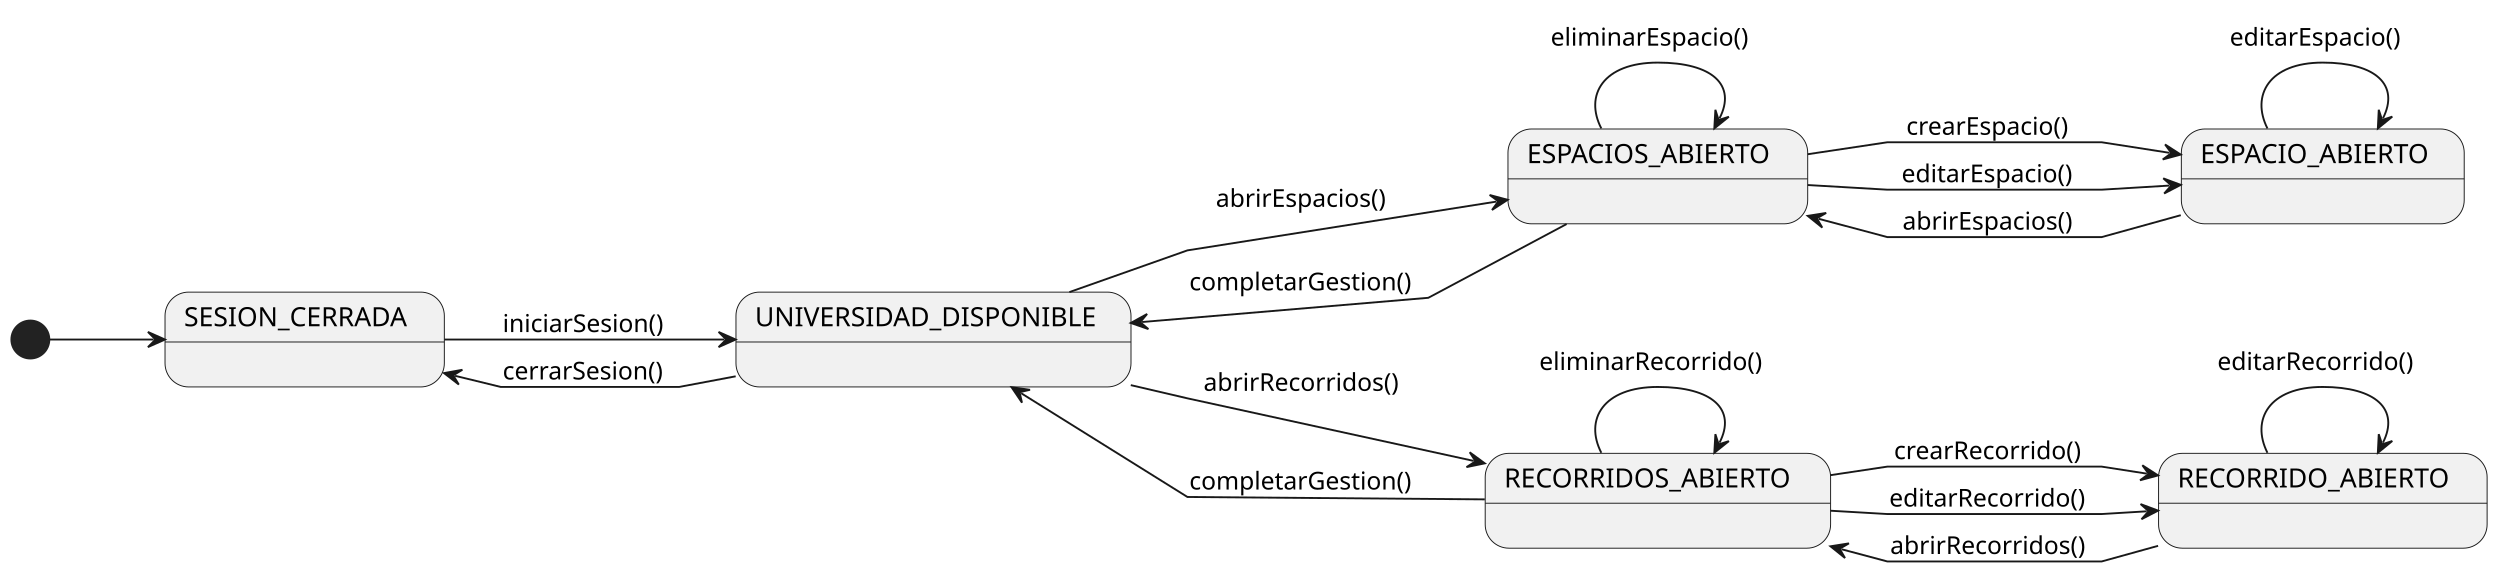
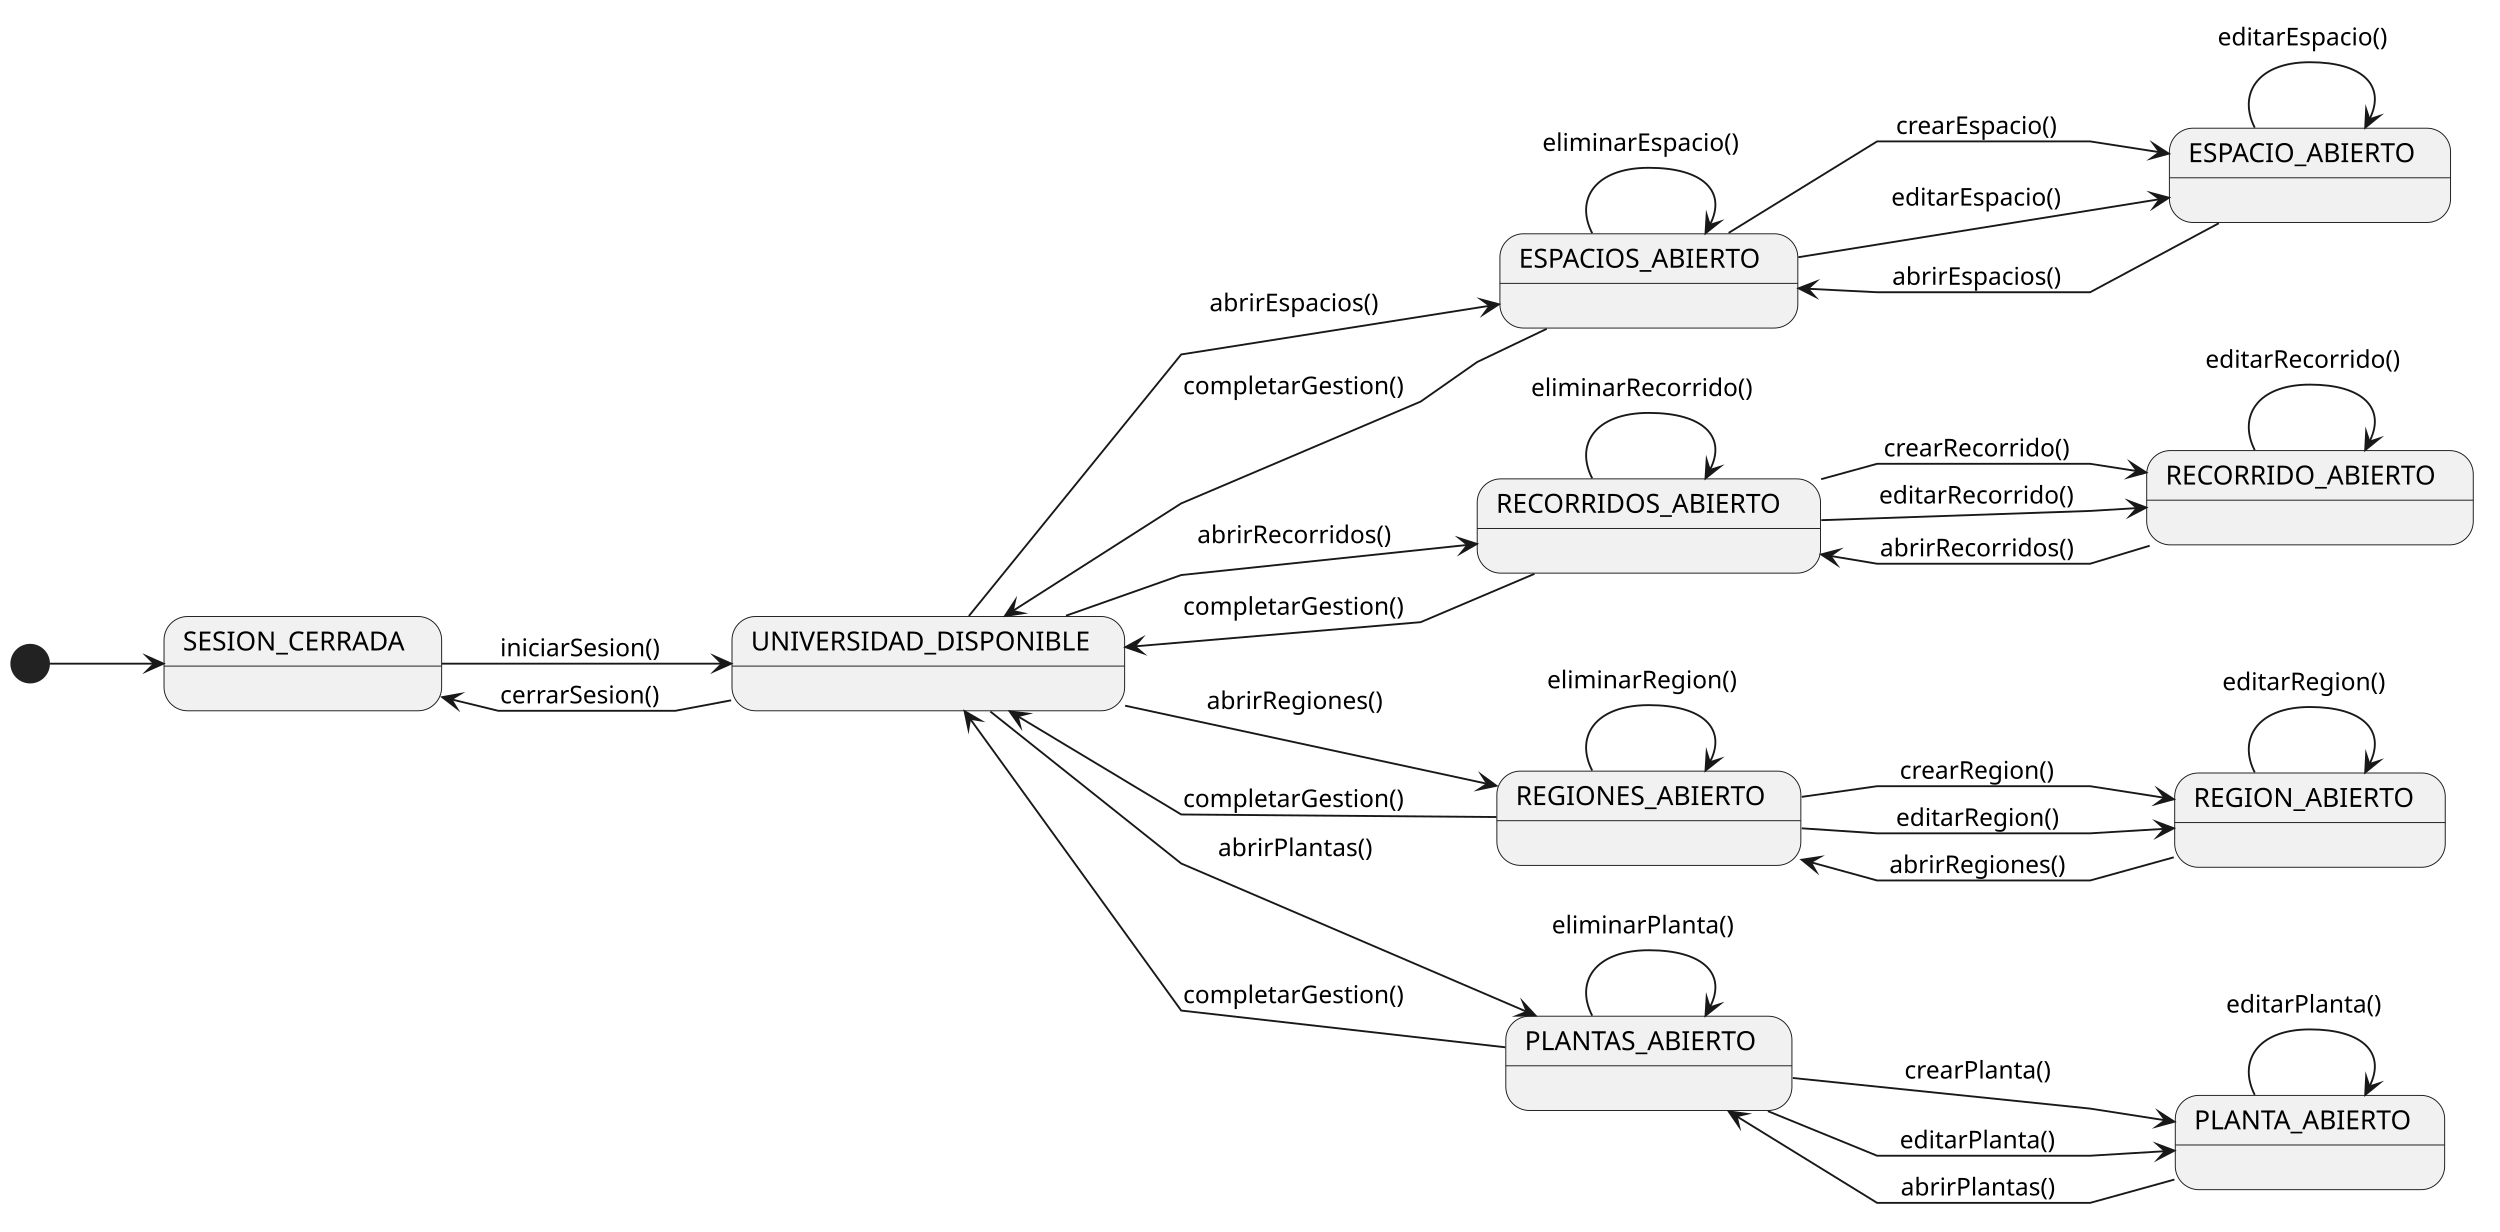
- <svg xmlns="http://www.w3.org/2000/svg" contentStyleType="text/css" data-diagram-type="STATE" height="303px" preserveAspectRatio="none" style="width:1318px;height:303px;background:#FFFFFF;" version="1.1" viewBox="0 0 1318 303" width="1318px" zoomAndPan="magnify">
+ <svg xmlns="http://www.w3.org/2000/svg" contentStyleType="text/css" data-diagram-type="STATE" height="653px" preserveAspectRatio="none" style="width:1326px;height:653px;background:#FFFFFF;" version="1.1" viewBox="0 0 1326 653" width="1326px" zoomAndPan="magnify">
  <defs />
  <g>
-     <g id="NoAuth">
-       <rect fill="#F1F1F1" height="50" rx="12.5" ry="12.5" style="stroke:#181818;stroke-width:0.5;" width="147.251" x="87" y="154" />
-       <line style="stroke:#181818;stroke-width:0.5;" x1="87" x2="234.251" y1="180.297" y2="180.297" />
-       <text fill="#000000" font-family="sans-serif" font-size="14" lengthAdjust="spacing" textLength="127.251" x="97" y="171.995">SESION_CERRADA</text>
-     </g>
-     <g id="Menu">
-       <rect fill="#F1F1F1" height="50" rx="12.5" ry="12.5" style="stroke:#181818;stroke-width:0.5;" width="208.262" x="388" y="154" />
-       <line style="stroke:#181818;stroke-width:0.5;" x1="388" x2="596.262" y1="180.297" y2="180.297" />
-       <text fill="#000000" font-family="sans-serif" font-size="14" lengthAdjust="spacing" textLength="188.262" x="398" y="171.995">UNIVERSIDAD_DISPONIBLE</text>
-     </g>
-     <g id="ListEspacios">
-       <rect fill="#F1F1F1" height="50" rx="12.5" ry="12.5" style="stroke:#181818;stroke-width:0.5;" width="158.018" x="795" y="68" />
-       <line style="stroke:#181818;stroke-width:0.5;" x1="795" x2="953.018" y1="94.297" y2="94.297" />
-       <text fill="#000000" font-family="sans-serif" font-size="14" lengthAdjust="spacing" textLength="138.018" x="805" y="85.995">ESPACIOS_ABIERTO</text>
-     </g>
-     <g id="EditEspacio">
-       <rect fill="#F1F1F1" height="50" rx="12.5" ry="12.5" style="stroke:#181818;stroke-width:0.5;" width="149.131" x="1150" y="68" />
-       <line style="stroke:#181818;stroke-width:0.5;" x1="1150" x2="1299.131" y1="94.297" y2="94.297" />
-       <text fill="#000000" font-family="sans-serif" font-size="14" lengthAdjust="spacing" textLength="129.131" x="1160" y="85.995">ESPACIO_ABIERTO</text>
-     </g>
-     <g id="ListRecorridos">
-       <rect fill="#F1F1F1" height="50" rx="12.5" ry="12.5" style="stroke:#181818;stroke-width:0.5;" width="182.094" x="783" y="239" />
-       <line style="stroke:#181818;stroke-width:0.5;" x1="783" x2="965.094" y1="265.297" y2="265.297" />
-       <text fill="#000000" font-family="sans-serif" font-size="14" lengthAdjust="spacing" textLength="162.094" x="793" y="256.995">RECORRIDOS_ABIERTO</text>
-     </g>
-     <g id="EditRecorrido">
-       <rect fill="#F1F1F1" height="50" rx="12.5" ry="12.5" style="stroke:#181818;stroke-width:0.5;" width="173.207" x="1138" y="239" />
-       <line style="stroke:#181818;stroke-width:0.5;" x1="1138" x2="1311.207" y1="265.297" y2="265.297" />
-       <text fill="#000000" font-family="sans-serif" font-size="14" lengthAdjust="spacing" textLength="153.207" x="1148" y="256.995">RECORRIDO_ABIERTO</text>
-     </g>
-     <ellipse cx="16" cy="179" fill="#222222" rx="10" ry="10" style="stroke:#222222;stroke-width:1;" />
-     <g class="link" data-entity-1=".start." data-entity-2="NoAuth" data-source-line="12" data-uid="lnk3" id="link_.start._NoAuth">
-       <path d="M26.35,179 C39.04,179 56.92,179 80.98,179" fill="none" id="*start*-to-NoAuth" style="stroke:#181818;stroke-width:1;" />
-       <polygon fill="#181818" points="86.98,179,77.98,175,81.98,179,77.98,183,86.98,179" style="stroke:#181818;stroke-width:1;" />
-     </g>
-     <g class="link" data-entity-1="NoAuth" data-entity-2="Menu" data-source-line="14" data-uid="lnk4" id="link_NoAuth_Menu">
-       <path d="M234.22,179 C279.32,179 331.98,179 381.84,179" fill="none" id="NoAuth-to-Menu" style="stroke:#181818;stroke-width:1;" />
-       <polygon fill="#181818" points="387.84,179,378.84,175,382.84,179,378.84,183,387.84,179" style="stroke:#181818;stroke-width:1;" />
-       <text fill="#000000" font-family="sans-serif" font-size="13" lengthAdjust="spacing" textLength="92.504" x="265" y="175.067">iniciarSesion()</text>
-     </g>
-     <g class="link" data-entity-1="Menu" data-entity-2="NoAuth" data-source-line="16" data-uid="lnk5" id="link_Menu_NoAuth">
-       <path d="M387.85,198.39 C370.51,201.65 358,204 358,204 C358,204 264,204 264,204 C264,204 256.739,202.233 239.909,198.123" fill="none" id="Menu-to-NoAuth" style="stroke:#181818;stroke-width:1;" />
-       <polygon fill="#181818" points="234.08,196.7,241.874,202.721,238.937,197.886,243.772,194.949,234.08,196.7" style="stroke:#181818;stroke-width:1;" />
-       <text fill="#000000" font-family="sans-serif" font-size="13" lengthAdjust="spacing" textLength="92.117" x="265" y="200.067">cerrarSesion()</text>
-     </g>
-     <g class="link" data-entity-1="Menu" data-entity-2="ListEspacios" data-source-line="17" data-uid="lnk6" id="link_Menu_ListEspacios">
-       <path d="M563.78,153.99 C595.55,142.76 626,132 626,132 C626,132 716.553,117.706 788.923,106.276" fill="none" id="Menu-to-ListEspacios" style="stroke:#181818;stroke-width:1;" />
-       <polygon fill="#181818" points="794.85,105.34,785.336,102.793,789.911,106.12,786.584,110.695,794.85,105.34" style="stroke:#181818;stroke-width:1;" />
-       <text fill="#000000" font-family="sans-serif" font-size="13" lengthAdjust="spacing" textLength="97.354" x="641" y="109.067">abrirEspacios()</text>
-     </g>
-     <g class="link" data-entity-1="ListEspacios" data-entity-2="Menu" data-source-line="36" data-uid="lnk18" id="link_ListEspacios_Menu">
-       <path d="M825.92,118.11 C792.3,136.04 753,157 753,157 C753,157 674.699,163.624 602.109,169.764" fill="none" id="ListEspacios-to-Menu" style="stroke:#181818;stroke-width:1;" />
-       <polygon fill="#181818" points="596.13,170.27,605.435,173.497,601.112,169.849,604.761,165.526,596.13,170.27" style="stroke:#181818;stroke-width:1;" />
-       <text fill="#000000" font-family="sans-serif" font-size="13" lengthAdjust="spacing" textLength="125.925" x="627" y="153.067">completarGestion()</text>
-     </g>
-     <g class="link" data-entity-1="Menu" data-entity-2="ListRecorridos" data-source-line="18" data-uid="lnk7" id="link_Menu_ListRecorridos">
-       <path d="M596.15,203.04 C613.49,207.09 626,210 626,210 C626,210 706.359,227.568 776.918,242.998" fill="none" id="Menu-to-ListRecorridos" style="stroke:#181818;stroke-width:1;" />
-       <polygon fill="#181818" points="782.78,244.28,774.842,238.45,777.895,243.212,773.133,246.265,782.78,244.28" style="stroke:#181818;stroke-width:1;" />
-       <text fill="#000000" font-family="sans-serif" font-size="13" lengthAdjust="spacing" textLength="110.075" x="634.5" y="206.067">abrirRecorridos()</text>
-     </g>
-     <g class="link" data-entity-1="ListRecorridos" data-entity-2="Menu" data-source-line="37" data-uid="lnk19" id="link_ListRecorridos_Menu">
-       <path d="M782.78,263.27 C712.22,262.7 626,262 626,262 C626,262 577.5,231.737 538.36,207.307" fill="none" id="ListRecorridos-to-Menu" style="stroke:#181818;stroke-width:1;" />
-       <polygon fill="#181818" points="533.27,204.13,538.787,212.289,537.512,206.778,543.023,205.502,533.27,204.13" style="stroke:#181818;stroke-width:1;" />
-       <text fill="#000000" font-family="sans-serif" font-size="13" lengthAdjust="spacing" textLength="125.925" x="627" y="258.067">completarGestion()</text>
-     </g>
-     <g class="link" data-entity-1="ListEspacios" data-entity-2="EditEspacio" data-source-line="21" data-uid="lnk8" id="link_ListEspacios_EditEspacio">
-       <path d="M953.03,81.3 C975.95,77.86 995,75 995,75 C995,75 1108,75 1108,75 C1108,75 1121.132,77.046 1143.772,80.576" fill="none" id="ListEspacios-to-EditEspacio" style="stroke:#181818;stroke-width:1;" />
-       <polygon fill="#181818" points="1149.7,81.5,1141.424,76.161,1144.76,80.73,1140.191,84.066,1149.7,81.5" style="stroke:#181818;stroke-width:1;" />
-       <text fill="#000000" font-family="sans-serif" font-size="13" lengthAdjust="spacing" textLength="93.863" x="1005" y="71.067">crearEspacio()</text>
-     </g>
-     <g class="link" data-entity-1="ListEspacios" data-entity-2="EditEspacio" data-source-line="22" data-uid="lnk9" id="link_ListEspacios_EditEspacio">
-       <path d="M953.03,97.55 C975.95,98.89 995,100 995,100 C995,100 1108,100 1108,100 C1108,100 1121.071,99.202 1143.711,97.832" fill="none" id="ListEspacios-to-EditEspacio-1" style="stroke:#181818;stroke-width:1;" />
-       <polygon fill="#181818" points="1149.7,97.47,1140.475,94.021,1144.709,97.772,1140.958,102.006,1149.7,97.47" style="stroke:#181818;stroke-width:1;" />
-       <text fill="#000000" font-family="sans-serif" font-size="13" lengthAdjust="spacing" textLength="98.332" x="1002.5" y="96.067">editarEspacio()</text>
-     </g>
-     <g class="link" data-entity-1="EditEspacio" data-entity-2="ListEspacios" data-source-line="26" data-uid="lnk12" id="link_EditEspacio_ListEspacios">
-       <path d="M1149.7,113.45 C1127.06,119.72 1108,125 1108,125 C1108,125 995,125 995,125 C995,125 981.747,121.466 958.827,115.356" fill="none" id="EditEspacio-to-ListEspacios" style="stroke:#181818;stroke-width:1;" />
-       <polygon fill="#181818" points="953.03,113.81,960.696,119.993,957.861,115.098,962.757,112.263,953.03,113.81" style="stroke:#181818;stroke-width:1;" />
-       <text fill="#000000" font-family="sans-serif" font-size="13" lengthAdjust="spacing" textLength="97.354" x="1003" y="121.067">abrirEspacios()</text>
-     </g>
-     <g class="link" data-entity-1="ListEspacios" data-entity-2="ListEspacios" data-source-line="23" data-uid="lnk10" id="link_ListEspacios_ListEspacios">
-       <path d="M844.22,67.72 C835.2,50.23 845.12,33 874,33 C902.88,33 915.55,44.897 906.53,62.387" fill="none" id="ListEspacios-to-ListEspacios" style="stroke:#181818;stroke-width:1;" />
-       <polygon fill="#181818" points="903.78,67.72,911.46,61.554,906.072,63.276,904.35,57.888,903.78,67.72" style="stroke:#181818;stroke-width:1;" />
-       <text fill="#000000" font-family="sans-serif" font-size="13" lengthAdjust="spacing" textLength="113.109" x="817.5" y="24.067">eliminarEspacio()</text>
-     </g>
-     <g class="link" data-entity-1="EditEspacio" data-entity-2="EditEspacio" data-source-line="25" data-uid="lnk11" id="link_EditEspacio_EditEspacio">
-       <path d="M1195.4,67.72 C1186.58,50.23 1196.28,33 1224.5,33 C1252.72,33 1265.122,44.873 1256.302,62.363" fill="none" id="EditEspacio-to-EditEspacio" style="stroke:#181818;stroke-width:1;" />
-       <polygon fill="#181818" points="1253.6,67.72,1261.224,61.485,1255.851,63.255,1254.081,57.883,1253.6,67.72" style="stroke:#181818;stroke-width:1;" />
-       <text fill="#000000" font-family="sans-serif" font-size="13" lengthAdjust="spacing" textLength="98.332" x="1175.5" y="24.067">editarEspacio()</text>
-     </g>
-     <g class="link" data-entity-1="ListRecorridos" data-entity-2="EditRecorrido" data-source-line="28" data-uid="lnk13" id="link_ListRecorridos_EditRecorrido">
-       <path d="M965.03,250.5 C982.23,247.91 995,246 995,246 C995,246 1108,246 1108,246 C1108,246 1114.802,247.053 1131.812,249.713" fill="none" id="ListRecorridos-to-EditRecorrido" style="stroke:#181818;stroke-width:1;" />
-       <polygon fill="#181818" points="1137.74,250.64,1129.466,245.298,1132.8,249.868,1128.23,253.202,1137.74,250.64" style="stroke:#181818;stroke-width:1;" />
-       <text fill="#000000" font-family="sans-serif" font-size="13" lengthAdjust="spacing" textLength="106.584" x="998.5" y="242.067">crearRecorrido()</text>
-     </g>
-     <g class="link" data-entity-1="ListRecorridos" data-entity-2="EditRecorrido" data-source-line="29" data-uid="lnk14" id="link_ListRecorridos_EditRecorrido">
-       <path d="M965.03,269.25 C982.23,270.26 995,271 995,271 C995,271 1108,271 1108,271 C1108,271 1114.741,270.593 1131.751,269.563" fill="none" id="ListRecorridos-to-EditRecorrido-1" style="stroke:#181818;stroke-width:1;" />
-       <polygon fill="#181818" points="1137.74,269.2,1128.515,265.751,1132.749,269.502,1128.998,273.737,1137.74,269.2" style="stroke:#181818;stroke-width:1;" />
-       <text fill="#000000" font-family="sans-serif" font-size="13" lengthAdjust="spacing" textLength="111.052" x="996" y="267.067">editarRecorrido()</text>
-     </g>
-     <g class="link" data-entity-1="EditRecorrido" data-entity-2="ListRecorridos" data-source-line="33" data-uid="lnk17" id="link_EditRecorrido_ListRecorridos">
-       <path d="M1137.74,287.76 C1120.73,292.47 1108,296 1108,296 C1108,296 995,296 995,296 C995,296 988.027,294.147 970.827,289.557" fill="none" id="EditRecorrido-to-ListRecorridos" style="stroke:#181818;stroke-width:1;" />
-       <polygon fill="#181818" points="965.03,288.01,972.694,294.195,969.861,289.299,974.757,286.466,965.03,288.01" style="stroke:#181818;stroke-width:1;" />
-       <text fill="#000000" font-family="sans-serif" font-size="13" lengthAdjust="spacing" textLength="110.075" x="996.5" y="292.067">abrirRecorridos()</text>
-     </g>
-     <g class="link" data-entity-1="ListRecorridos" data-entity-2="ListRecorridos" data-source-line="30" data-uid="lnk15" id="link_ListRecorridos_ListRecorridos">
-       <path d="M844.22,238.72 C835.2,221.23 845.12,204 874,204 C902.88,204 915.55,215.897 906.53,233.387" fill="none" id="ListRecorridos-to-ListRecorridos" style="stroke:#181818;stroke-width:1;" />
-       <polygon fill="#181818" points="903.78,238.72,911.46,232.554,906.072,234.276,904.35,228.888,903.78,238.72" style="stroke:#181818;stroke-width:1;" />
-       <text fill="#000000" font-family="sans-serif" font-size="13" lengthAdjust="spacing" textLength="125.83" x="811.5" y="195.067">eliminarRecorrido()</text>
-     </g>
-     <g class="link" data-entity-1="EditRecorrido" data-entity-2="EditRecorrido" data-source-line="32" data-uid="lnk16" id="link_EditRecorrido_EditRecorrido">
-       <path d="M1195.4,238.72 C1186.58,221.23 1196.28,204 1224.5,204 C1252.72,204 1265.122,215.873 1256.302,233.363" fill="none" id="EditRecorrido-to-EditRecorrido" style="stroke:#181818;stroke-width:1;" />
-       <polygon fill="#181818" points="1253.6,238.72,1261.224,232.485,1255.851,234.256,1254.081,228.883,1253.6,238.72" style="stroke:#181818;stroke-width:1;" />
-       <text fill="#000000" font-family="sans-serif" font-size="13" lengthAdjust="spacing" textLength="111.052" x="1169" y="195.067">editarRecorrido()</text>
+     <g class="entity" data-qualified-name="NoAuth" data-source-line="4" id="ent0001">
+       <rect fill="#F1F1F1" height="50" rx="12.5" ry="12.5" style="stroke:#181818;stroke-width:0.5;" width="147.251" x="87" y="327" />
+       <line style="stroke:#181818;stroke-width:0.5;" x1="87" x2="234.251" y1="353.297" y2="353.297" />
+       <text fill="#000000" font-family="sans-serif" font-size="14" lengthAdjust="spacing" textLength="127.251" x="97" y="344.995">SESION_CERRADA</text>
+     </g>
+     <g class="entity" data-qualified-name="Menu" data-source-line="5" id="ent0002">
+       <rect fill="#F1F1F1" height="50" rx="12.5" ry="12.5" style="stroke:#181818;stroke-width:0.5;" width="208.262" x="388.25" y="327" />
+       <line style="stroke:#181818;stroke-width:0.5;" x1="388.25" x2="596.512" y1="353.297" y2="353.297" />
+       <text fill="#000000" font-family="sans-serif" font-size="14" lengthAdjust="spacing" textLength="188.262" x="398.25" y="344.995">UNIVERSIDAD_DISPONIBLE</text>
+     </g>
+     <g class="entity" data-qualified-name="ListEspacios" data-source-line="7" id="ent0003">
+       <rect fill="#F1F1F1" height="50" rx="12.5" ry="12.5" style="stroke:#181818;stroke-width:0.5;" width="158.018" x="795.55" y="124" />
+       <line style="stroke:#181818;stroke-width:0.5;" x1="795.55" x2="953.568" y1="150.297" y2="150.297" />
+       <text fill="#000000" font-family="sans-serif" font-size="14" lengthAdjust="spacing" textLength="138.018" x="805.55" y="141.995">ESPACIOS_ABIERTO</text>
+     </g>
+     <g class="entity" data-qualified-name="EditEspacio" data-source-line="8" id="ent0004">
+       <rect fill="#F1F1F1" height="50" rx="12.5" ry="12.5" style="stroke:#181818;stroke-width:0.5;" width="149.131" x="1150.64" y="68" />
+       <line style="stroke:#181818;stroke-width:0.5;" x1="1150.64" x2="1299.771" y1="94.297" y2="94.297" />
+       <text fill="#000000" font-family="sans-serif" font-size="14" lengthAdjust="spacing" textLength="129.131" x="1160.64" y="85.995">ESPACIO_ABIERTO</text>
+     </g>
+     <g class="entity" data-qualified-name="ListRecorridos" data-source-line="9" id="ent0005">
+       <rect fill="#F1F1F1" height="50" rx="12.5" ry="12.5" style="stroke:#181818;stroke-width:0.5;" width="182.094" x="783.51" y="254" />
+       <line style="stroke:#181818;stroke-width:0.5;" x1="783.51" x2="965.604" y1="280.297" y2="280.297" />
+       <text fill="#000000" font-family="sans-serif" font-size="14" lengthAdjust="spacing" textLength="162.094" x="793.51" y="271.995">RECORRIDOS_ABIERTO</text>
+     </g>
+     <g class="entity" data-qualified-name="EditRecorrido" data-source-line="10" id="ent0006">
+       <rect fill="#F1F1F1" height="50" rx="12.5" ry="12.5" style="stroke:#181818;stroke-width:0.5;" width="173.207" x="1138.61" y="239" />
+       <line style="stroke:#181818;stroke-width:0.5;" x1="1138.61" x2="1311.817" y1="265.297" y2="265.297" />
+       <text fill="#000000" font-family="sans-serif" font-size="14" lengthAdjust="spacing" textLength="153.207" x="1148.61" y="256.995">RECORRIDO_ABIERTO</text>
+     </g>
+     <g class="entity" data-qualified-name="ListRegiones" data-source-line="11" id="ent0007">
+       <rect fill="#F1F1F1" height="50" rx="12.5" ry="12.5" style="stroke:#181818;stroke-width:0.5;" width="161.231" x="793.94" y="409" />
+       <line style="stroke:#181818;stroke-width:0.5;" x1="793.94" x2="955.17" y1="435.297" y2="435.297" />
+       <text fill="#000000" font-family="sans-serif" font-size="14" lengthAdjust="spacing" textLength="141.231" x="803.94" y="426.995">REGIONES_ABIERTO</text>
+     </g>
+     <g class="entity" data-qualified-name="EditRegion" data-source-line="12" id="ent0008">
+       <rect fill="#F1F1F1" height="50" rx="12.5" ry="12.5" style="stroke:#181818;stroke-width:0.5;" width="143.498" x="1153.46" y="410" />
+       <line style="stroke:#181818;stroke-width:0.5;" x1="1153.46" x2="1296.958" y1="436.297" y2="436.297" />
+       <text fill="#000000" font-family="sans-serif" font-size="14" lengthAdjust="spacing" textLength="123.498" x="1163.46" y="427.995">REGION_ABIERTO</text>
+     </g>
+     <g class="entity" data-qualified-name="ListPlantas" data-source-line="13" id="ent0009">
+       <rect fill="#F1F1F1" height="50" rx="12.5" ry="12.5" style="stroke:#181818;stroke-width:0.5;" width="151.763" x="798.68" y="539" />
+       <line style="stroke:#181818;stroke-width:0.5;" x1="798.68" x2="950.443" y1="565.297" y2="565.297" />
+       <text fill="#000000" font-family="sans-serif" font-size="14" lengthAdjust="spacing" textLength="131.763" x="808.68" y="556.995">PLANTAS_ABIERTO</text>
+     </g>
+     <g class="entity" data-qualified-name="EditPlanta" data-source-line="14" id="ent0010">
+       <rect fill="#F1F1F1" height="50" rx="12.5" ry="12.5" style="stroke:#181818;stroke-width:0.5;" width="142.876" x="1153.77" y="581" />
+       <line style="stroke:#181818;stroke-width:0.5;" x1="1153.77" x2="1296.646" y1="607.297" y2="607.297" />
+       <text fill="#000000" font-family="sans-serif" font-size="14" lengthAdjust="spacing" textLength="122.876" x="1163.77" y="598.995">PLANTA_ABIERTO</text>
+     </g>
+     <g class="start_entity" data-qualified-name=".start." data-source-line="16" id="ent0011">
+       <ellipse cx="16" cy="352" fill="#222222" rx="10" ry="10" style="stroke:#222222;stroke-width:1;" />
+     </g>
+     <g class="link" data-entity-1="ent0011" data-entity-2="ent0001" data-link-type="dependency" data-source-line="16" id="lnk12">
+       <path d="M26.36,352 C39,352 57.73,352 81.69,352" fill="none" id="*start*-to-NoAuth" style="stroke:#181818;stroke-width:1;" />
+       <polygon fill="#181818" points="86.69,352,77.69,348,81.69,352,77.69,356,86.69,352" style="stroke:#181818;stroke-width:1;stroke-linejoin:miter;stroke-miterlimit:10;" />
+     </g>
+     <g class="link" data-entity-1="ent0001" data-entity-2="ent0002" data-link-type="dependency" data-source-line="18" id="lnk13">
+       <path d="M234.4,352 C279.45,352 333,352 382.83,352" fill="none" id="NoAuth-to-Menu" style="stroke:#181818;stroke-width:1;" />
+       <polygon fill="#181818" points="387.83,352,378.83,348,382.83,352,378.83,356,387.83,352" style="stroke:#181818;stroke-width:1;stroke-linejoin:miter;stroke-miterlimit:10;" />
+       <text fill="#000000" font-family="sans-serif" font-size="13" lengthAdjust="spacing" textLength="92.504" x="265.25" y="348.067">iniciarSesion()</text>
+     </g>
+     <g class="link" data-entity-1="ent0002" data-entity-2="ent0001" data-link-type="dependency" data-source-line="20" id="lnk14">
+       <path d="M387.8,371.45 C370.61,374.68 358.25,377 358.25,377 C358.25,377 264.25,377 264.25,377 C264.25,377 256.138,375.023 239.428,370.953" fill="none" id="Menu-to-NoAuth" style="stroke:#181818;stroke-width:1;" />
+       <polygon fill="#181818" points="234.57,369.77,242.368,375.786,239.428,370.953,244.261,368.014,234.57,369.77" style="stroke:#181818;stroke-width:1;stroke-linejoin:miter;stroke-miterlimit:10;" />
+       <text fill="#000000" font-family="sans-serif" font-size="13" lengthAdjust="spacing" textLength="92.117" x="265.25" y="373.067">cerrarSesion()</text>
+     </g>
+     <g class="link" data-entity-1="ent0002" data-entity-2="ent0003" data-link-type="dependency" data-source-line="21" id="lnk15">
+       <path d="M513.89,326.73 C551.24,280.73 626.51,188 626.51,188 C626.51,188 717.771,173.59 790.111,162.17" fill="none" id="Menu-to-ListEspacios" style="stroke:#181818;stroke-width:1;" />
+       <polygon fill="#181818" points="795.05,161.39,785.536,158.842,790.111,162.17,786.784,166.744,795.05,161.39" style="stroke:#181818;stroke-width:1;stroke-linejoin:miter;stroke-miterlimit:10;" />
+       <text fill="#000000" font-family="sans-serif" font-size="13" lengthAdjust="spacing" textLength="97.354" x="641.51" y="165.067">abrirEspacios()</text>
+     </g>
+     <g class="link" data-entity-1="ent0003" data-entity-2="ent0002" data-link-type="dependency" data-source-line="56" id="lnk39">
+       <path d="M820.4,174.39 C800.9,183.7 783.51,192 783.51,192 C783.51,192 753.51,213 753.51,213 C753.51,213 626.51,267 626.51,267 C626.51,267 576.424,298.979 537.184,324.039" fill="none" id="ListEspacios-to-Menu" style="stroke:#181818;stroke-width:1;" />
+       <polygon fill="#181818" points="532.97,326.73,542.708,325.257,537.184,324.039,538.402,318.515,532.97,326.73" style="stroke:#181818;stroke-width:1;stroke-linejoin:miter;stroke-miterlimit:10;" />
+       <text fill="#000000" font-family="sans-serif" font-size="13" lengthAdjust="spacing" textLength="125.925" x="627.51" y="209.067">completarGestion()</text>
+     </g>
+     <g class="link" data-entity-1="ent0002" data-entity-2="ent0005" data-link-type="dependency" data-source-line="22" id="lnk16">
+       <path d="M565.4,326.57 C596.77,315.5 626.51,305 626.51,305 C626.51,305 707.777,296.443 778.347,289.023" fill="none" id="Menu-to-ListRecorridos" style="stroke:#181818;stroke-width:1;" />
+       <polygon fill="#181818" points="783.32,288.5,773.951,285.463,778.347,289.023,774.788,293.419,783.32,288.5" style="stroke:#181818;stroke-width:1;stroke-linejoin:miter;stroke-miterlimit:10;" />
+       <text fill="#000000" font-family="sans-serif" font-size="13" lengthAdjust="spacing" textLength="110.075" x="635.01" y="288.067">abrirRecorridos()</text>
+     </g>
+     <g class="link" data-entity-1="ent0005" data-entity-2="ent0002" data-link-type="dependency" data-source-line="57" id="lnk40">
+       <path d="M813.89,304.35 C783.76,317.15 753.51,330 753.51,330 C753.51,330 674.462,336.689 601.922,342.819" fill="none" id="ListRecorridos-to-Menu" style="stroke:#181818;stroke-width:1;" />
+       <polygon fill="#181818" points="596.94,343.24,606.245,346.468,601.922,342.819,605.571,338.496,596.94,343.24" style="stroke:#181818;stroke-width:1;stroke-linejoin:miter;stroke-miterlimit:10;" />
+       <text fill="#000000" font-family="sans-serif" font-size="13" lengthAdjust="spacing" textLength="125.925" x="627.51" y="326.067">completarGestion()</text>
+     </g>
+     <g class="link" data-entity-1="ent0002" data-entity-2="ent0007" data-link-type="dependency" data-source-line="23" id="lnk17">
+       <path d="M596.76,374.3 C658.77,387.67 731.552,403.376 788.822,415.726" fill="none" id="Menu-to-ListRegiones" style="stroke:#181818;stroke-width:1;" />
+       <polygon fill="#181818" points="793.71,416.78,785.755,410.973,788.822,415.726,784.069,418.793,793.71,416.78" style="stroke:#181818;stroke-width:1;stroke-linejoin:miter;stroke-miterlimit:10;" />
+       <text fill="#000000" font-family="sans-serif" font-size="13" lengthAdjust="spacing" textLength="100.522" x="640.01" y="376.067">abrirRegiones()</text>
+     </g>
+     <g class="link" data-entity-1="ent0007" data-entity-2="ent0002" data-link-type="dependency" data-source-line="58" id="lnk41">
+       <path d="M793.69,433.35 C721.51,432.77 626.51,432 626.51,432 C626.51,432 578.795,403.326 539.795,379.886" fill="none" id="ListRegiones-to-Menu" style="stroke:#181818;stroke-width:1;" />
+       <polygon fill="#181818" points="535.51,377.31,541.163,385.375,539.795,379.886,545.284,378.518,535.51,377.31" style="stroke:#181818;stroke-width:1;stroke-linejoin:miter;stroke-miterlimit:10;" />
+       <text fill="#000000" font-family="sans-serif" font-size="13" lengthAdjust="spacing" textLength="125.925" x="627.51" y="428.067">completarGestion()</text>
+     </g>
+     <g class="link" data-entity-1="ent0002" data-entity-2="ent0009" data-link-type="dependency" data-source-line="24" id="lnk18">
+       <path d="M525.27,377.39 C564.66,408.75 626.51,458 626.51,458 C626.51,458 736.705,505.279 809.795,536.639" fill="none" id="Menu-to-ListPlantas" style="stroke:#181818;stroke-width:1;" />
+       <polygon fill="#181818" points="814.39,538.61,807.696,531.385,809.795,536.639,804.542,538.737,814.39,538.61" style="stroke:#181818;stroke-width:1;stroke-linejoin:miter;stroke-miterlimit:10;" />
+       <text fill="#000000" font-family="sans-serif" font-size="13" lengthAdjust="spacing" textLength="88.156" x="646.01" y="454.067">abrirPlantas()</text>
+     </g>
+     <g class="link" data-entity-1="ent0009" data-entity-2="ent0002" data-link-type="dependency" data-source-line="59" id="lnk42">
+       <path d="M798.43,555.49 C725.75,547.25 626.51,536 626.51,536 C626.51,536 551.011,431.64 514.542,381.25" fill="none" id="ListPlantas-to-Menu" style="stroke:#181818;stroke-width:1;" />
+       <polygon fill="#181818" points="511.61,377.2,513.646,386.836,514.542,381.25,520.127,382.146,511.61,377.2" style="stroke:#181818;stroke-width:1;stroke-linejoin:miter;stroke-miterlimit:10;" />
+       <text fill="#000000" font-family="sans-serif" font-size="13" lengthAdjust="spacing" textLength="125.925" x="627.51" y="532.067">completarGestion()</text>
+     </g>
+     <g class="link" data-entity-1="ent0003" data-entity-2="ent0004" data-link-type="dependency" data-source-line="27" id="lnk19">
+       <path d="M916.87,123.53 C951.6,102.13 995.61,75 995.61,75 C995.61,75 1108.61,75 1108.61,75 C1108.61,75 1122.75,77.2 1145.4,80.73" fill="none" id="ListEspacios-to-EditEspacio" style="stroke:#181818;stroke-width:1;" />
+       <polygon fill="#181818" points="1150.34,81.5,1142.063,76.162,1145.4,80.73,1140.831,84.066,1150.34,81.5" style="stroke:#181818;stroke-width:1;stroke-linejoin:miter;stroke-miterlimit:10;" />
+       <text fill="#000000" font-family="sans-serif" font-size="13" lengthAdjust="spacing" textLength="93.863" x="1005.61" y="71.067">crearEspacio()</text>
+     </g>
+     <g class="link" data-entity-1="ent0003" data-entity-2="ent0004" data-link-type="dependency" data-source-line="28" id="lnk20">
+       <path d="M953.8,136.43 C1012.63,126.98 1087.743,114.923 1145.463,105.653" fill="none" id="ListEspacios-to-EditEspacio-1" style="stroke:#181818;stroke-width:1;" />
+       <polygon fill="#181818" points="1150.4,104.86,1140.88,102.338,1145.463,105.653,1142.148,110.237,1150.4,104.86" style="stroke:#181818;stroke-width:1;stroke-linejoin:miter;stroke-miterlimit:10;" />
+       <text fill="#000000" font-family="sans-serif" font-size="13" lengthAdjust="spacing" textLength="98.332" x="1003.11" y="109.067">editarEspacio()</text>
+     </g>
+     <g class="link" data-entity-1="ent0004" data-entity-2="ent0003" data-link-type="dependency" data-source-line="32" id="lnk23">
+       <path d="M1176.86,118.4 C1144.93,135.52 1108.61,155 1108.61,155 C1108.61,155 995.61,155 995.61,155 C995.61,155 981.734,154.31 958.954,153.17" fill="none" id="EditEspacio-to-ListEspacios" style="stroke:#181818;stroke-width:1;" />
+       <polygon fill="#181818" points="953.96,152.92,962.749,157.365,958.954,153.17,963.149,149.375,953.96,152.92" style="stroke:#181818;stroke-width:1;stroke-linejoin:miter;stroke-miterlimit:10;" />
+       <text fill="#000000" font-family="sans-serif" font-size="13" lengthAdjust="spacing" textLength="97.354" x="1003.61" y="151.067">abrirEspacios()</text>
+     </g>
+     <g class="link" data-entity-1="ent0003" data-entity-2="ent0003" data-link-type="dependency" data-source-line="29" id="lnk21">
+       <path d="M844.52,123.72 C835.42,106.23 845.43,89 874.56,89 C903.69,89 916.008,101.794 906.908,119.284" fill="none" id="ListEspacios-to-ListEspacios" style="stroke:#181818;stroke-width:1;" />
+       <polygon fill="#181818" points="904.6,123.72,912.303,117.582,906.908,119.284,905.206,113.89,904.6,123.72" style="stroke:#181818;stroke-width:1;stroke-linejoin:miter;stroke-miterlimit:10;" />
+       <text fill="#000000" font-family="sans-serif" font-size="13" lengthAdjust="spacing" textLength="113.109" x="818.06" y="80.067">eliminarEspacio()</text>
+     </g>
+     <g class="link" data-entity-1="ent0004" data-entity-2="ent0004" data-link-type="dependency" data-source-line="31" id="lnk22">
+       <path d="M1195.92,67.72 C1187.05,50.23 1196.81,33 1225.21,33 C1253.61,33 1265.631,45.771 1256.762,63.261" fill="none" id="EditEspacio-to-EditEspacio" style="stroke:#181818;stroke-width:1;" />
+       <polygon fill="#181818" points="1254.5,67.72,1262.138,61.502,1256.762,63.261,1255.003,57.884,1254.5,67.72" style="stroke:#181818;stroke-width:1;stroke-linejoin:miter;stroke-miterlimit:10;" />
+       <text fill="#000000" font-family="sans-serif" font-size="13" lengthAdjust="spacing" textLength="98.332" x="1176.21" y="24.067">editarEspacio()</text>
+     </g>
+     <g class="link" data-entity-1="ent0005" data-entity-2="ent0006" data-link-type="dependency" data-source-line="34" id="lnk24">
+       <path d="M965.93,254.16 C982.99,249.47 995.61,246 995.61,246 C995.61,246 1108.61,246 1108.61,246 C1108.61,246 1116.41,247.208 1133.44,249.868" fill="none" id="ListRecorridos-to-EditRecorrido" style="stroke:#181818;stroke-width:1;" />
+       <polygon fill="#181818" points="1138.38,250.64,1130.105,245.299,1133.44,249.868,1128.87,253.203,1138.38,250.64" style="stroke:#181818;stroke-width:1;stroke-linejoin:miter;stroke-miterlimit:10;" />
+       <text fill="#000000" font-family="sans-serif" font-size="13" lengthAdjust="spacing" textLength="106.584" x="999.11" y="242.067">crearRecorrido()</text>
+     </g>
+     <g class="link" data-entity-1="ent0005" data-entity-2="ent0006" data-link-type="dependency" data-source-line="35" id="lnk25">
+       <path d="M966,275.9 C1031.5,273.65 1108.61,271 1108.61,271 C1108.61,271 1116.359,270.532 1133.389,269.502" fill="none" id="ListRecorridos-to-EditRecorrido-1" style="stroke:#181818;stroke-width:1;" />
+       <polygon fill="#181818" points="1138.38,269.2,1129.155,265.751,1133.389,269.502,1129.638,273.736,1138.38,269.2" style="stroke:#181818;stroke-width:1;stroke-linejoin:miter;stroke-miterlimit:10;" />
+       <text fill="#000000" font-family="sans-serif" font-size="13" lengthAdjust="spacing" textLength="111.052" x="996.61" y="267.067">editarRecorrido()</text>
+     </g>
+     <g class="link" data-entity-1="ent0006" data-entity-2="ent0005" data-link-type="dependency" data-source-line="39" id="lnk28">
+       <path d="M1140.2,289.44 C1122.27,294.86 1108.61,299 1108.61,299 C1108.61,299 995.61,299 995.61,299 C995.61,299 987.922,297.721 970.862,294.881" fill="none" id="EditRecorrido-to-ListRecorridos" style="stroke:#181818;stroke-width:1;" />
+       <polygon fill="#181818" points="965.93,294.06,974.151,299.484,970.862,294.881,975.465,291.592,965.93,294.06" style="stroke:#181818;stroke-width:1;stroke-linejoin:miter;stroke-miterlimit:10;" />
+       <text fill="#000000" font-family="sans-serif" font-size="13" lengthAdjust="spacing" textLength="110.075" x="997.11" y="295.067">abrirRecorridos()</text>
+     </g>
+     <g class="link" data-entity-1="ent0005" data-entity-2="ent0005" data-link-type="dependency" data-source-line="36" id="lnk26">
+       <path d="M844.52,253.72 C835.42,236.23 845.43,219 874.56,219 C903.69,219 916.008,231.794 906.908,249.285" fill="none" id="ListRecorridos-to-ListRecorridos" style="stroke:#181818;stroke-width:1;" />
+       <polygon fill="#181818" points="904.6,253.72,912.303,247.582,906.908,249.285,905.206,243.89,904.6,253.72" style="stroke:#181818;stroke-width:1;stroke-linejoin:miter;stroke-miterlimit:10;" />
+       <text fill="#000000" font-family="sans-serif" font-size="13" lengthAdjust="spacing" textLength="125.83" x="812.06" y="210.067">eliminarRecorrido()</text>
+     </g>
+     <g class="link" data-entity-1="ent0006" data-entity-2="ent0006" data-link-type="dependency" data-source-line="38" id="lnk27">
+       <path d="M1195.92,238.72 C1187.05,221.23 1196.81,204 1225.21,204 C1253.61,204 1265.631,216.771 1256.762,234.261" fill="none" id="EditRecorrido-to-EditRecorrido" style="stroke:#181818;stroke-width:1;" />
+       <polygon fill="#181818" points="1254.5,238.72,1262.138,232.502,1256.762,234.261,1255.003,228.884,1254.5,238.72" style="stroke:#181818;stroke-width:1;stroke-linejoin:miter;stroke-miterlimit:10;" />
+       <text fill="#000000" font-family="sans-serif" font-size="13" lengthAdjust="spacing" textLength="111.052" x="1169.71" y="195.067">editarRecorrido()</text>
+     </g>
+     <g class="link" data-entity-1="ent0007" data-entity-2="ent0008" data-link-type="dependency" data-source-line="41" id="lnk29">
+       <path d="M955.63,422.66 C977.65,419.54 995.61,417 995.61,417 C995.61,417 1108.61,417 1108.61,417 C1108.61,417 1124.24,419.43 1148.03,423.14" fill="none" id="ListRegiones-to-EditRegion" style="stroke:#181818;stroke-width:1;" />
+       <polygon fill="#181818" points="1152.97,423.91,1144.694,418.571,1148.03,423.14,1143.461,426.476,1152.97,423.91" style="stroke:#181818;stroke-width:1;stroke-linejoin:miter;stroke-miterlimit:10;" />
+       <text fill="#000000" font-family="sans-serif" font-size="13" lengthAdjust="spacing" textLength="89.032" x="1007.61" y="413.067">crearRegion()</text>
+     </g>
+     <g class="link" data-entity-1="ent0007" data-entity-2="ent0008" data-link-type="dependency" data-source-line="42" id="lnk30">
+       <path d="M955.63,439.34 C977.65,440.8 995.61,442 995.61,442 C995.61,442 1108.61,442 1108.61,442 C1108.61,442 1124.189,441.052 1147.979,439.612" fill="none" id="ListRegiones-to-EditRegion-1" style="stroke:#181818;stroke-width:1;" />
+       <polygon fill="#181818" points="1152.97,439.31,1143.745,435.861,1147.979,439.612,1144.228,443.846,1152.97,439.31" style="stroke:#181818;stroke-width:1;stroke-linejoin:miter;stroke-miterlimit:10;" />
+       <text fill="#000000" font-family="sans-serif" font-size="13" lengthAdjust="spacing" textLength="93.501" x="1005.61" y="438.067">editarRegion()</text>
+     </g>
+     <g class="link" data-entity-1="ent0008" data-entity-2="ent0007" data-link-type="dependency" data-source-line="46" id="lnk33">
+       <path d="M1152.97,454.72 C1129.18,461.3 1108.61,467 1108.61,467 C1108.61,467 995.61,467 995.61,467 C995.61,467 982.471,463.385 960.451,457.335" fill="none" id="EditRegion-to-ListRegiones" style="stroke:#181818;stroke-width:1;" />
+       <polygon fill="#181818" points="955.63,456.01,963.249,462.252,960.451,457.335,965.368,454.537,955.63,456.01" style="stroke:#181818;stroke-width:1;stroke-linejoin:miter;stroke-miterlimit:10;" />
+       <text fill="#000000" font-family="sans-serif" font-size="13" lengthAdjust="spacing" textLength="100.522" x="1002.11" y="463.067">abrirRegiones()</text>
+     </g>
+     <g class="link" data-entity-1="ent0007" data-entity-2="ent0007" data-link-type="dependency" data-source-line="43" id="lnk31">
+       <path d="M844.52,408.72 C835.42,391.23 845.43,374 874.56,374 C903.69,374 916.008,386.795 906.908,404.284" fill="none" id="ListRegiones-to-ListRegiones" style="stroke:#181818;stroke-width:1;" />
+       <polygon fill="#181818" points="904.6,408.72,912.303,402.582,906.908,404.284,905.206,398.89,904.6,408.72" style="stroke:#181818;stroke-width:1;stroke-linejoin:miter;stroke-miterlimit:10;" />
+       <text fill="#000000" font-family="sans-serif" font-size="13" lengthAdjust="spacing" textLength="108.278" x="820.56" y="365.067">eliminarRegion()</text>
+     </g>
+     <g class="link" data-entity-1="ent0008" data-entity-2="ent0008" data-link-type="dependency" data-source-line="45" id="lnk32">
+       <path d="M1195.92,409.72 C1187.05,392.23 1196.81,375 1225.21,375 C1253.61,375 1265.631,387.771 1256.762,405.261" fill="none" id="EditRegion-to-EditRegion" style="stroke:#181818;stroke-width:1;" />
+       <polygon fill="#181818" points="1254.5,409.72,1262.138,403.502,1256.762,405.261,1255.003,399.884,1254.5,409.72" style="stroke:#181818;stroke-width:1;stroke-linejoin:miter;stroke-miterlimit:10;" />
+       <text fill="#000000" font-family="sans-serif" font-size="13" lengthAdjust="spacing" textLength="93.501" x="1178.71" y="366.067">editarRegion()</text>
+     </g>
+     <g class="link" data-entity-1="ent0009" data-entity-2="ent0010" data-link-type="dependency" data-source-line="48" id="lnk34">
+       <path d="M950.9,571.76 C1018.99,578.77 1108.61,588 1108.61,588 C1108.61,588 1124.43,590.46 1148.36,594.19" fill="none" id="ListPlantas-to-EditPlanta" style="stroke:#181818;stroke-width:1;" />
+       <polygon fill="#181818" points="1153.3,594.96,1145.023,589.622,1148.36,594.19,1143.791,597.526,1153.3,594.96" style="stroke:#181818;stroke-width:1;stroke-linejoin:miter;stroke-miterlimit:10;" />
+       <text fill="#000000" font-family="sans-serif" font-size="13" lengthAdjust="spacing" textLength="84.665" x="1010.11" y="572.067">crearPlanta()</text>
+     </g>
+     <g class="link" data-entity-1="ent0009" data-entity-2="ent0010" data-link-type="dependency" data-source-line="49" id="lnk35">
+       <path d="M937.69,589.36 C966.99,601.32 995.61,613 995.61,613 C995.61,613 1108.61,613 1108.61,613 C1108.61,613 1124.379,612.042 1148.309,610.592" fill="none" id="ListPlantas-to-EditPlanta-1" style="stroke:#181818;stroke-width:1;" />
+       <polygon fill="#181818" points="1153.3,610.29,1144.074,606.842,1148.309,610.592,1144.558,614.827,1153.3,610.29" style="stroke:#181818;stroke-width:1;stroke-linejoin:miter;stroke-miterlimit:10;" />
+       <text fill="#000000" font-family="sans-serif" font-size="13" lengthAdjust="spacing" textLength="89.134" x="1007.61" y="609.067">editarPlanta()</text>
+     </g>
+     <g class="link" data-entity-1="ent0010" data-entity-2="ent0009" data-link-type="dependency" data-source-line="53" id="lnk38">
+       <path d="M1153.3,625.63 C1129.37,632.25 1108.61,638 1108.61,638 C1108.61,638 995.61,638 995.61,638 C995.61,638 955.857,613.493 921.127,592.093" fill="none" id="EditPlanta-to-ListPlantas" style="stroke:#181818;stroke-width:1;" />
+       <polygon fill="#181818" points="916.87,589.47,922.434,597.597,921.127,592.093,926.631,590.786,916.87,589.47" style="stroke:#181818;stroke-width:1;stroke-linejoin:miter;stroke-miterlimit:10;" />
+       <text fill="#000000" font-family="sans-serif" font-size="13" lengthAdjust="spacing" textLength="88.156" x="1008.11" y="634.067">abrirPlantas()</text>
+     </g>
+     <g class="link" data-entity-1="ent0009" data-entity-2="ent0009" data-link-type="dependency" data-source-line="50" id="lnk36">
+       <path d="M844.52,538.72 C835.42,521.23 845.43,504 874.56,504 C903.69,504 916.008,516.794 906.908,534.284" fill="none" id="ListPlantas-to-ListPlantas" style="stroke:#181818;stroke-width:1;" />
+       <polygon fill="#181818" points="904.6,538.72,912.303,532.582,906.908,534.284,905.206,528.89,904.6,538.72" style="stroke:#181818;stroke-width:1;stroke-linejoin:miter;stroke-miterlimit:10;" />
+       <text fill="#000000" font-family="sans-serif" font-size="13" lengthAdjust="spacing" textLength="103.911" x="823.06" y="495.067">eliminarPlanta()</text>
+     </g>
+     <g class="link" data-entity-1="ent0010" data-entity-2="ent0010" data-link-type="dependency" data-source-line="52" id="lnk37">
+       <path d="M1195.92,580.72 C1187.05,563.23 1196.81,546 1225.21,546 C1253.61,546 1265.631,558.771 1256.762,576.261" fill="none" id="EditPlanta-to-EditPlanta" style="stroke:#181818;stroke-width:1;" />
+       <polygon fill="#181818" points="1254.5,580.72,1262.138,574.503,1256.762,576.261,1255.003,570.884,1254.5,580.72" style="stroke:#181818;stroke-width:1;stroke-linejoin:miter;stroke-miterlimit:10;" />
+       <text fill="#000000" font-family="sans-serif" font-size="13" lengthAdjust="spacing" textLength="89.134" x="1180.71" y="537.067">editarPlanta()</text>
    </g>
  </g>
</svg>
